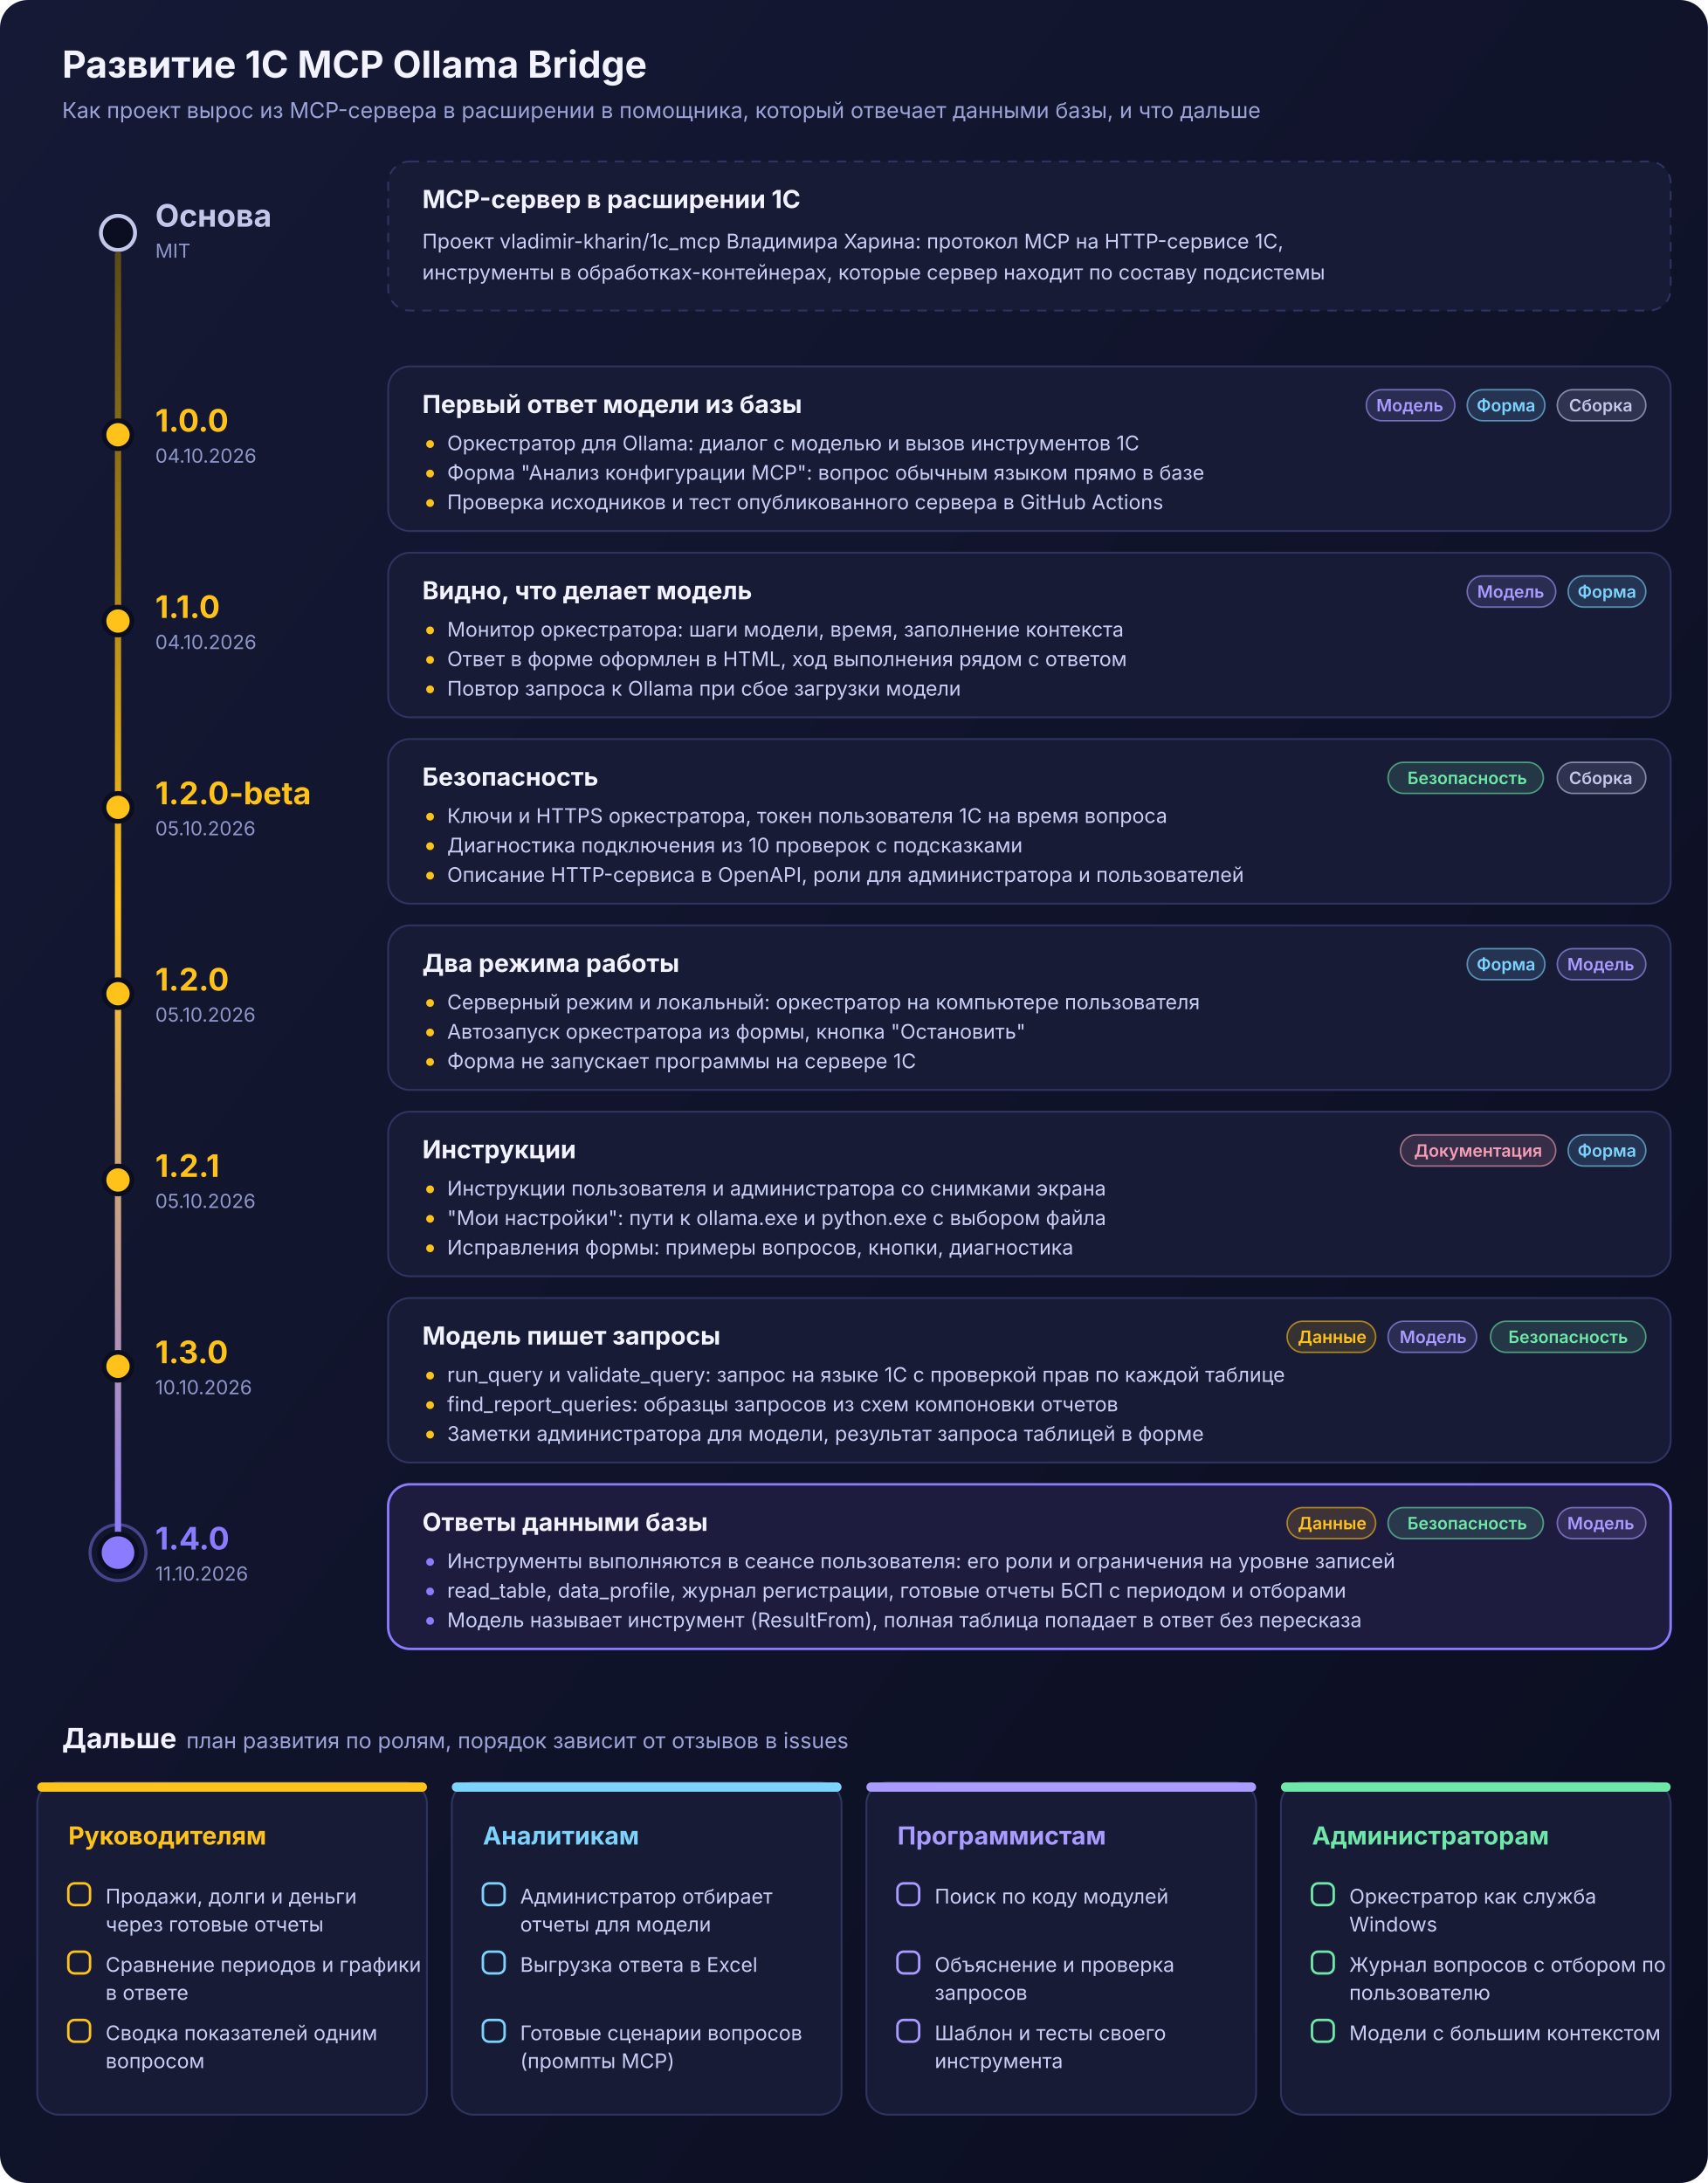
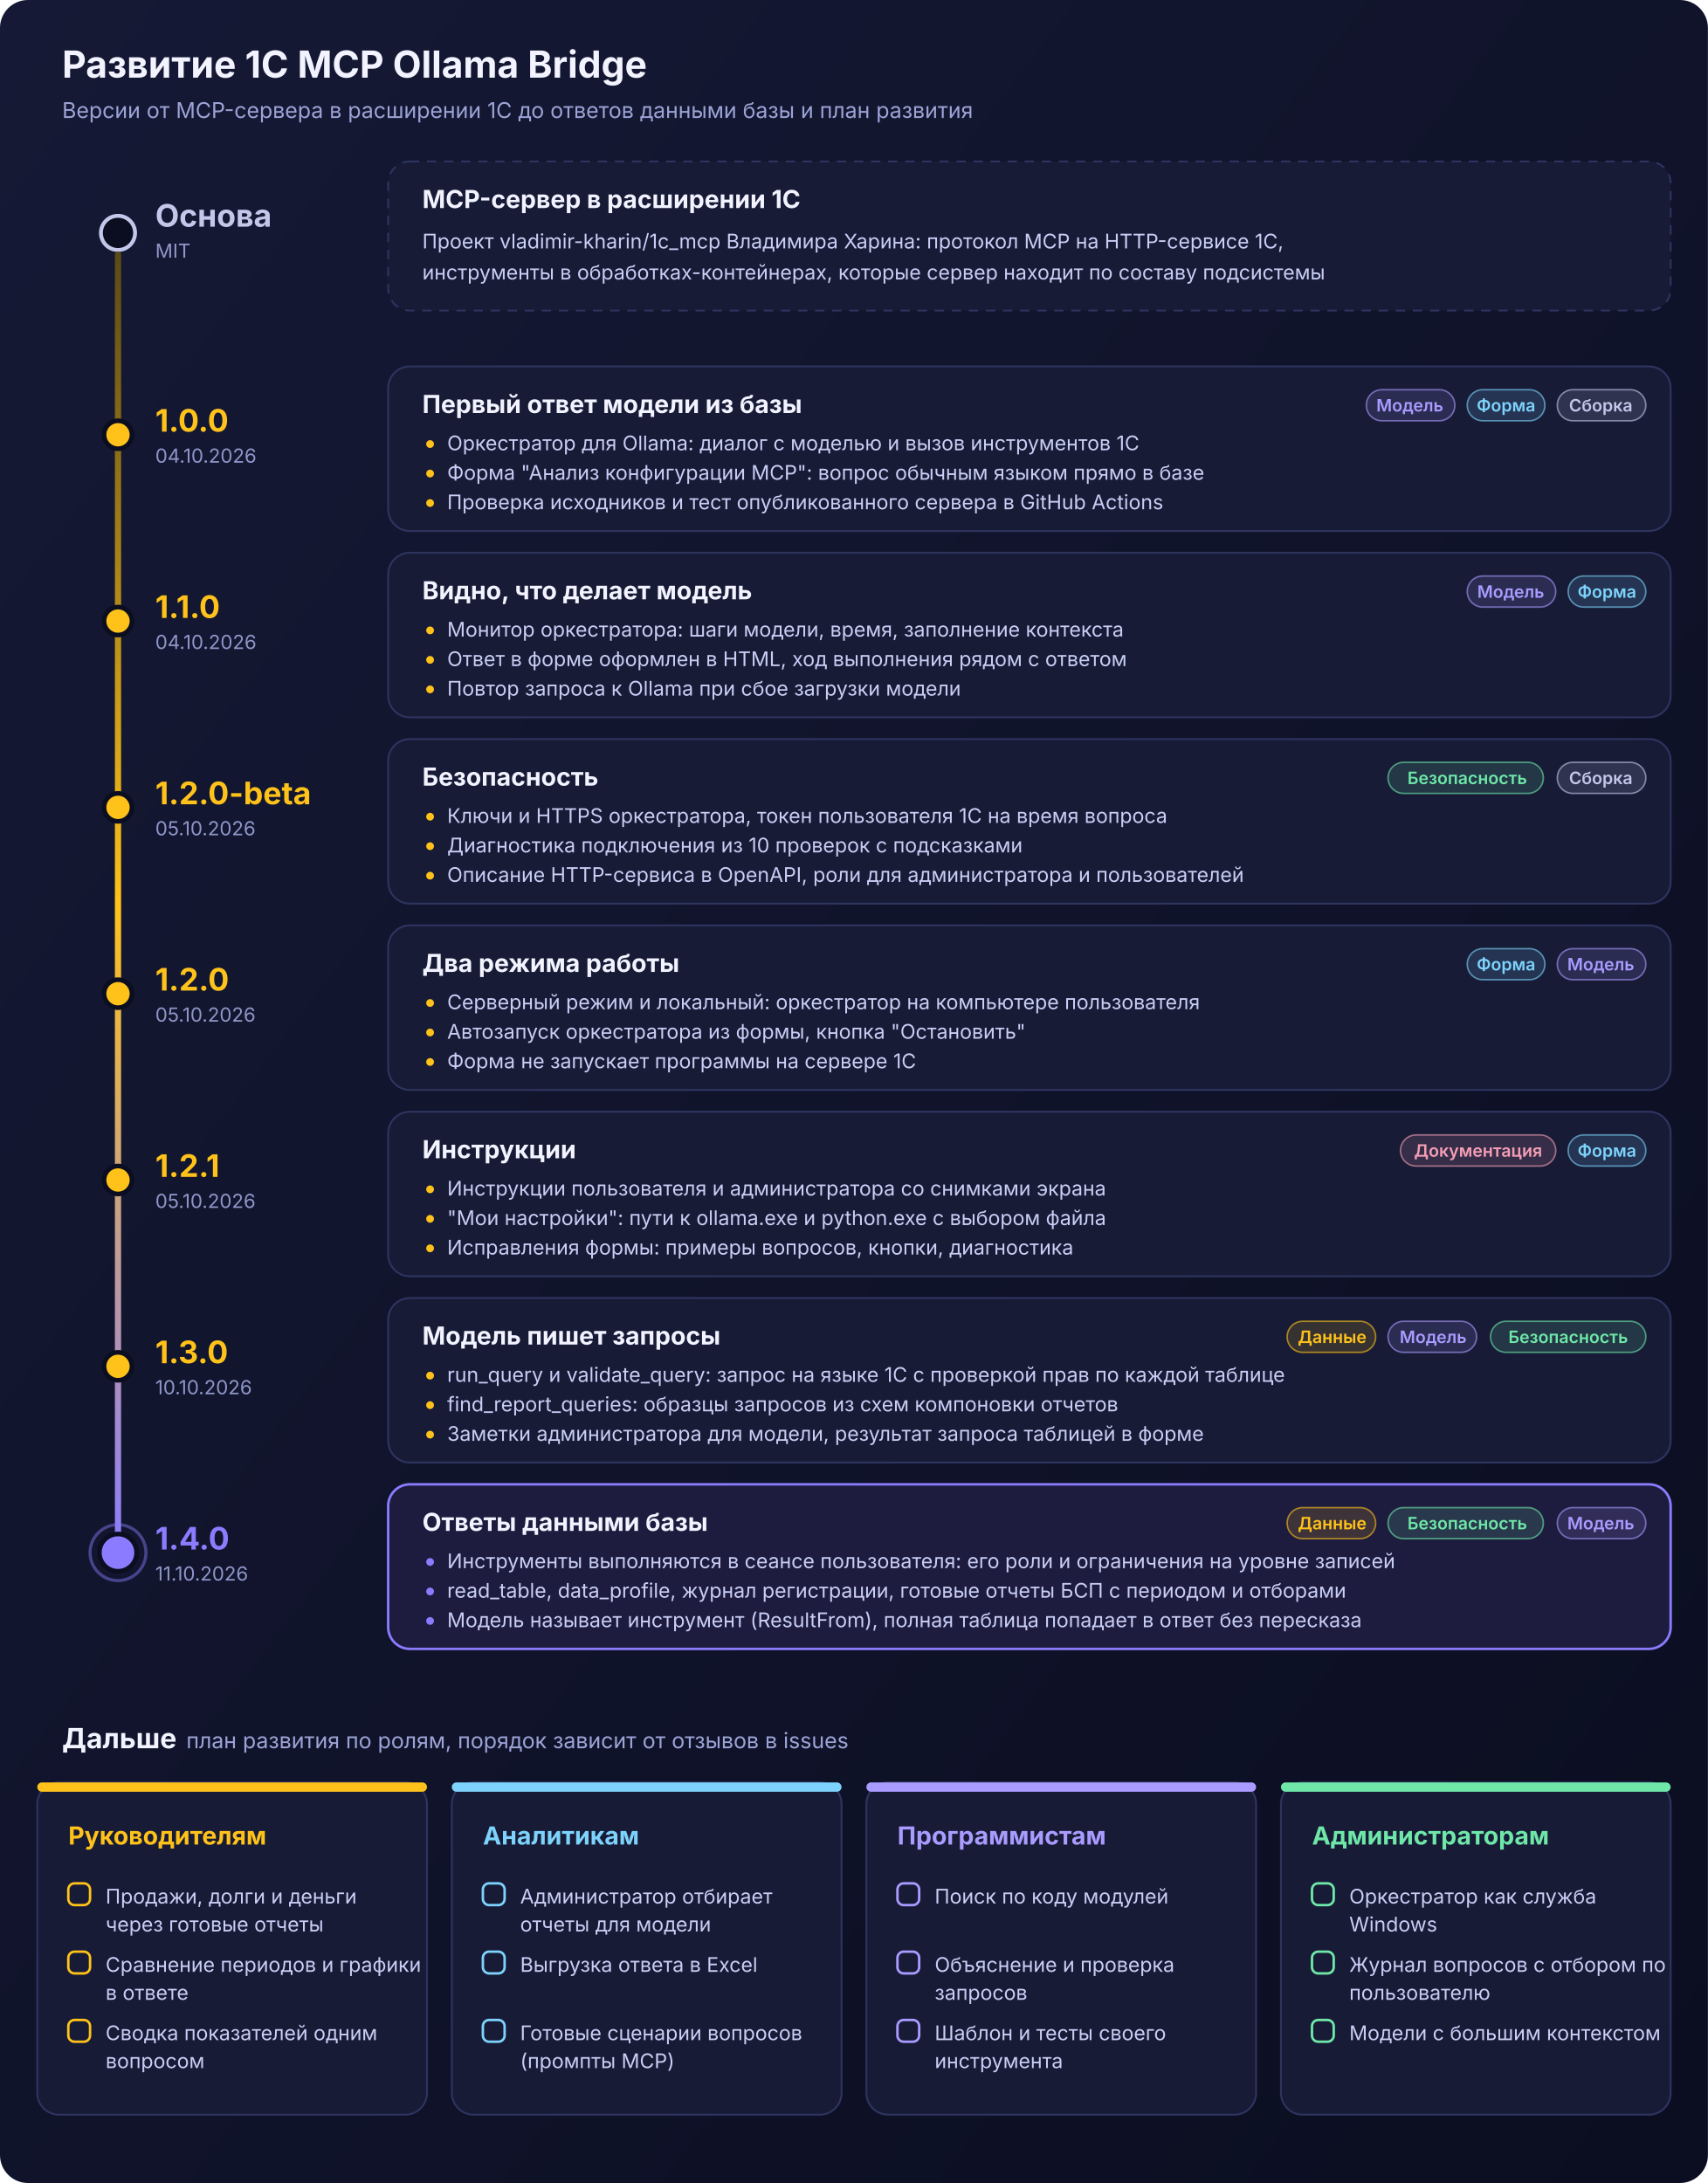
<svg xmlns="http://www.w3.org/2000/svg" width="1100" height="1406" viewBox="0 0 1100 1406" role="img" aria-labelledby="t d">
  <defs>
    <linearGradient id="bg" x1="0" y1="0" x2="1" y2="1">
      <stop offset="0" stop-color="#151935" />
      <stop offset="1" stop-color="#0B0E20" />
    </linearGradient>
    <linearGradient id="rail" x1="0" y1="0" x2="0" y2="1">
      <stop offset="0" stop-color="#5A4A16" />
      <stop offset="0.5" stop-color="#FFC21A" />
      <stop offset="1" stop-color="#8B7CFF" />
    </linearGradient>
  </defs>
  <style>
    text { font-family: 'Segoe UI', 'Inter', 'Helvetica Neue', Arial, sans-serif; }
    .h1 { font-size: 24px; font-weight: 700; fill: #F2F3FF; }
    .sub { font-size: 14px; fill: #9CA3D6; }
    .ver { font-size: 20px; font-weight: 700; }
    .date { font-size: 12.5px; fill: #8F96C8; }
    .ct { font-size: 16px; font-weight: 700; fill: #F2F3FF; }
    .li { font-size: 13px; fill: #C9CEF5; }
    .tag { font-size: 11px; font-weight: 600; }
    .card { fill: #171B36; stroke: #2E345F; stroke-width: 1.2; }
    .now { fill: #1E1C3E; stroke: #8B7CFF; stroke-width: 1.6; }
    .sec { font-size: 18px; font-weight: 700; fill: #F2F3FF; }
  </style>
  <rect width="1100" height="1406" rx="18" fill="url(#bg)" />
  <text x="40" y="50" class="h1">Развитие 1C MCP Ollama Bridge</text>
-   <text x="40" y="76" class="sub">Как проект вырос из MCP-сервера в расширении в помощника, который отвечает данными базы, и что дальше</text>
+   <text x="40" y="76" class="sub">Версии от MCP-сервера в расширении 1С до ответов данными базы и план развития</text>
  <rect x="250" y="104" width="826" height="96" rx="14" class="card" stroke-dasharray="6 5" />
  <circle cx="76" cy="150" r="11" fill="#0B0E20" stroke="#C3C8EA" stroke-width="2.5" />
  <text x="100" y="146" class="ver" style="fill:#C3C8EA">Основа</text>
  <text x="100" y="166" class="date">MIT</text>
  <text x="272" y="134" class="ct">MCP-сервер в расширении 1С</text>
  <text x="272" y="160" class="li">Проект vladimir-kharin/1c_mcp Владимира Харина: протокол MCP на HTTP-сервисе 1С,</text>
  <text x="272" y="180" class="li">инструменты в обработках-контейнерах, которые сервер находит по составу подсистемы</text>
  <rect x="74" y="162" width="4" height="840" rx="2" fill="url(#rail)" />
  <rect x="250" y="236" width="826" height="106" rx="14" class="card" />
  <circle cx="76" cy="280" r="9" fill="#FFC21A" stroke="#0B0E20" stroke-width="3" />
  <text x="100" y="278" class="ver" style="fill:#FFC21A">1.0.0</text>
  <text x="100" y="298" class="date">04.10.2026</text>
  <text x="272" y="266" class="ct">Первый ответ модели из базы</text>
  <rect x="1003" y="251" width="57" height="20" rx="10" fill="#C3C8EA" fill-opacity="0.14" stroke="#C3C8EA" stroke-opacity="0.6" />
  <text x="1031" y="265" text-anchor="middle" class="tag" style="fill:#C3C8EA">Сборка</text>
  <rect x="945" y="251" width="50" height="20" rx="10" fill="#7DD3FC" fill-opacity="0.14" stroke="#7DD3FC" stroke-opacity="0.6" />
  <text x="970" y="265" text-anchor="middle" class="tag" style="fill:#7DD3FC">Форма</text>
  <rect x="880" y="251" width="57" height="20" rx="10" fill="#A99BFF" fill-opacity="0.14" stroke="#A99BFF" stroke-opacity="0.6" />
  <text x="908" y="265" text-anchor="middle" class="tag" style="fill:#A99BFF">Модель</text>
  <circle cx="277" cy="286" r="2.5" fill="#FFC21A" />
  <text x="288" y="290" class="li">Оркестратор для Ollama: диалог с моделью и вызов инструментов 1С</text>
  <circle cx="277" cy="305" r="2.5" fill="#FFC21A" />
  <text x="288" y="309" class="li">Форма "Анализ конфигурации MCP": вопрос обычным языком прямо в базе</text>
  <circle cx="277" cy="324" r="2.5" fill="#FFC21A" />
  <text x="288" y="328" class="li">Проверка исходников и тест опубликованного сервера в GitHub Actions</text>
  <rect x="250" y="356" width="826" height="106" rx="14" class="card" />
  <circle cx="76" cy="400" r="9" fill="#FFC21A" stroke="#0B0E20" stroke-width="3" />
  <text x="100" y="398" class="ver" style="fill:#FFC21A">1.1.0</text>
  <text x="100" y="418" class="date">04.10.2026</text>
  <text x="272" y="386" class="ct">Видно, что делает модель</text>
  <rect x="1010" y="371" width="50" height="20" rx="10" fill="#7DD3FC" fill-opacity="0.14" stroke="#7DD3FC" stroke-opacity="0.6" />
  <text x="1035" y="385" text-anchor="middle" class="tag" style="fill:#7DD3FC">Форма</text>
  <rect x="945" y="371" width="57" height="20" rx="10" fill="#A99BFF" fill-opacity="0.14" stroke="#A99BFF" stroke-opacity="0.6" />
  <text x="973" y="385" text-anchor="middle" class="tag" style="fill:#A99BFF">Модель</text>
  <circle cx="277" cy="406" r="2.5" fill="#FFC21A" />
  <text x="288" y="410" class="li">Монитор оркестратора: шаги модели, время, заполнение контекста</text>
  <circle cx="277" cy="425" r="2.5" fill="#FFC21A" />
  <text x="288" y="429" class="li">Ответ в форме оформлен в HTML, ход выполнения рядом с ответом</text>
  <circle cx="277" cy="444" r="2.5" fill="#FFC21A" />
  <text x="288" y="448" class="li">Повтор запроса к Ollama при сбое загрузки модели</text>
  <rect x="250" y="476" width="826" height="106" rx="14" class="card" />
  <circle cx="76" cy="520" r="9" fill="#FFC21A" stroke="#0B0E20" stroke-width="3" />
  <text x="100" y="518" class="ver" style="fill:#FFC21A">1.2.0-beta</text>
  <text x="100" y="538" class="date">05.10.2026</text>
  <text x="272" y="506" class="ct">Безопасность</text>
  <rect x="1003" y="491" width="57" height="20" rx="10" fill="#C3C8EA" fill-opacity="0.14" stroke="#C3C8EA" stroke-opacity="0.6" />
  <text x="1031" y="505" text-anchor="middle" class="tag" style="fill:#C3C8EA">Сборка</text>
  <rect x="894" y="491" width="100" height="20" rx="10" fill="#6EE7A8" fill-opacity="0.14" stroke="#6EE7A8" stroke-opacity="0.6" />
  <text x="945" y="505" text-anchor="middle" class="tag" style="fill:#6EE7A8">Безопасность</text>
  <circle cx="277" cy="526" r="2.5" fill="#FFC21A" />
  <text x="288" y="530" class="li">Ключи и HTTPS оркестратора, токен пользователя 1С на время вопроса</text>
  <circle cx="277" cy="545" r="2.5" fill="#FFC21A" />
  <text x="288" y="549" class="li">Диагностика подключения из 10 проверок с подсказками</text>
  <circle cx="277" cy="564" r="2.5" fill="#FFC21A" />
  <text x="288" y="568" class="li">Описание HTTP-сервиса в OpenAPI, роли для администратора и пользователей</text>
  <rect x="250" y="596" width="826" height="106" rx="14" class="card" />
  <circle cx="76" cy="640" r="9" fill="#FFC21A" stroke="#0B0E20" stroke-width="3" />
  <text x="100" y="638" class="ver" style="fill:#FFC21A">1.2.0</text>
  <text x="100" y="658" class="date">05.10.2026</text>
  <text x="272" y="626" class="ct">Два режима работы</text>
  <rect x="1003" y="611" width="57" height="20" rx="10" fill="#A99BFF" fill-opacity="0.14" stroke="#A99BFF" stroke-opacity="0.6" />
  <text x="1031" y="625" text-anchor="middle" class="tag" style="fill:#A99BFF">Модель</text>
  <rect x="945" y="611" width="50" height="20" rx="10" fill="#7DD3FC" fill-opacity="0.14" stroke="#7DD3FC" stroke-opacity="0.6" />
  <text x="970" y="625" text-anchor="middle" class="tag" style="fill:#7DD3FC">Форма</text>
  <circle cx="277" cy="646" r="2.5" fill="#FFC21A" />
  <text x="288" y="650" class="li">Серверный режим и локальный: оркестратор на компьютере пользователя</text>
  <circle cx="277" cy="665" r="2.5" fill="#FFC21A" />
  <text x="288" y="669" class="li">Автозапуск оркестратора из формы, кнопка "Остановить"</text>
  <circle cx="277" cy="684" r="2.5" fill="#FFC21A" />
  <text x="288" y="688" class="li">Форма не запускает программы на сервере 1С</text>
  <rect x="250" y="716" width="826" height="106" rx="14" class="card" />
  <circle cx="76" cy="760" r="9" fill="#FFC21A" stroke="#0B0E20" stroke-width="3" />
  <text x="100" y="758" class="ver" style="fill:#FFC21A">1.2.1</text>
  <text x="100" y="778" class="date">05.10.2026</text>
  <text x="272" y="746" class="ct">Инструкции</text>
  <rect x="1010" y="731" width="50" height="20" rx="10" fill="#7DD3FC" fill-opacity="0.14" stroke="#7DD3FC" stroke-opacity="0.6" />
  <text x="1035" y="745" text-anchor="middle" class="tag" style="fill:#7DD3FC">Форма</text>
  <rect x="902" y="731" width="100" height="20" rx="10" fill="#F59EB5" fill-opacity="0.14" stroke="#F59EB5" stroke-opacity="0.6" />
  <text x="952" y="745" text-anchor="middle" class="tag" style="fill:#F59EB5">Документация</text>
  <circle cx="277" cy="766" r="2.5" fill="#FFC21A" />
  <text x="288" y="770" class="li">Инструкции пользователя и администратора со снимками экрана</text>
  <circle cx="277" cy="785" r="2.5" fill="#FFC21A" />
  <text x="288" y="789" class="li">"Мои настройки": пути к ollama.exe и python.exe с выбором файла</text>
  <circle cx="277" cy="804" r="2.5" fill="#FFC21A" />
  <text x="288" y="808" class="li">Исправления формы: примеры вопросов, кнопки, диагностика</text>
  <rect x="250" y="836" width="826" height="106" rx="14" class="card" />
  <circle cx="76" cy="880" r="9" fill="#FFC21A" stroke="#0B0E20" stroke-width="3" />
  <text x="100" y="878" class="ver" style="fill:#FFC21A">1.3.0</text>
  <text x="100" y="898" class="date">10.10.2026</text>
  <text x="272" y="866" class="ct">Модель пишет запросы</text>
  <rect x="960" y="851" width="100" height="20" rx="10" fill="#6EE7A8" fill-opacity="0.14" stroke="#6EE7A8" stroke-opacity="0.6" />
  <text x="1010" y="865" text-anchor="middle" class="tag" style="fill:#6EE7A8">Безопасность</text>
  <rect x="894" y="851" width="57" height="20" rx="10" fill="#A99BFF" fill-opacity="0.14" stroke="#A99BFF" stroke-opacity="0.6" />
  <text x="923" y="865" text-anchor="middle" class="tag" style="fill:#A99BFF">Модель</text>
  <rect x="829" y="851" width="57" height="20" rx="10" fill="#FFC21A" fill-opacity="0.14" stroke="#FFC21A" stroke-opacity="0.6" />
  <text x="858" y="865" text-anchor="middle" class="tag" style="fill:#FFC21A">Данные</text>
  <circle cx="277" cy="886" r="2.5" fill="#FFC21A" />
  <text x="288" y="890" class="li">run_query и validate_query: запрос на языке 1С с проверкой прав по каждой таблице</text>
  <circle cx="277" cy="905" r="2.5" fill="#FFC21A" />
  <text x="288" y="909" class="li">find_report_queries: образцы запросов из схем компоновки отчетов</text>
  <circle cx="277" cy="924" r="2.5" fill="#FFC21A" />
  <text x="288" y="928" class="li">Заметки администратора для модели, результат запроса таблицей в форме</text>
  <rect x="250" y="956" width="826" height="106" rx="14" class="now" />
  <circle cx="76" cy="1000" r="12" fill="#8B7CFF" stroke="#0B0E20" stroke-width="3" />
  <circle cx="76" cy="1000" r="18" fill="none" stroke="#8B7CFF" stroke-opacity="0.45" stroke-width="2" />
  <text x="100" y="998" class="ver" style="fill:#8B7CFF">1.4.0</text>
  <text x="100" y="1018" class="date">11.10.2026</text>
  <text x="272" y="986" class="ct">Ответы данными базы</text>
  <rect x="1003" y="971" width="57" height="20" rx="10" fill="#A99BFF" fill-opacity="0.14" stroke="#A99BFF" stroke-opacity="0.6" />
  <text x="1031" y="985" text-anchor="middle" class="tag" style="fill:#A99BFF">Модель</text>
  <rect x="894" y="971" width="100" height="20" rx="10" fill="#6EE7A8" fill-opacity="0.14" stroke="#6EE7A8" stroke-opacity="0.6" />
  <text x="945" y="985" text-anchor="middle" class="tag" style="fill:#6EE7A8">Безопасность</text>
  <rect x="829" y="971" width="57" height="20" rx="10" fill="#FFC21A" fill-opacity="0.14" stroke="#FFC21A" stroke-opacity="0.6" />
  <text x="858" y="985" text-anchor="middle" class="tag" style="fill:#FFC21A">Данные</text>
  <circle cx="277" cy="1006" r="2.5" fill="#8B7CFF" />
  <text x="288" y="1010" class="li">Инструменты выполняются в сеансе пользователя: его роли и ограничения на уровне записей</text>
  <circle cx="277" cy="1025" r="2.5" fill="#8B7CFF" />
  <text x="288" y="1029" class="li">read_table, data_profile, журнал регистрации, готовые отчеты БСП с периодом и отборами</text>
  <circle cx="277" cy="1044" r="2.5" fill="#8B7CFF" />
  <text x="288" y="1048" class="li">Модель называет инструмент (ResultFrom), полная таблица попадает в ответ без пересказа</text>
  <text x="40" y="1126" class="sec">Дальше</text>
  <text x="120" y="1126" class="sub">план развития по ролям, порядок зависит от отзывов в issues</text>
  <rect x="24" y="1148" width="251" height="214" rx="14" class="card" />
  <rect x="24" y="1148" width="251" height="6" rx="3" fill="#FFC21A" />
  <text x="44" y="1188" class="ct" style="fill:#FFC21A">Руководителям</text>
  <rect x="44" y="1213" width="14" height="14" rx="4" fill="none" stroke="#FFC21A" stroke-width="1.6" />
  <text x="68" y="1226" class="li">Продажи, долги и деньги</text>
  <text x="68" y="1244" class="li">через готовые отчеты</text>
  <rect x="44" y="1257" width="14" height="14" rx="4" fill="none" stroke="#FFC21A" stroke-width="1.6" />
  <text x="68" y="1270" class="li">Сравнение периодов и графики</text>
  <text x="68" y="1288" class="li">в ответе</text>
  <rect x="44" y="1301" width="14" height="14" rx="4" fill="none" stroke="#FFC21A" stroke-width="1.6" />
  <text x="68" y="1314" class="li">Сводка показателей одним</text>
  <text x="68" y="1332" class="li">вопросом</text>
  <rect x="291" y="1148" width="251" height="214" rx="14" class="card" />
  <rect x="291" y="1148" width="251" height="6" rx="3" fill="#7DD3FC" />
  <text x="311" y="1188" class="ct" style="fill:#7DD3FC">Аналитикам</text>
  <rect x="311" y="1213" width="14" height="14" rx="4" fill="none" stroke="#7DD3FC" stroke-width="1.6" />
  <text x="335" y="1226" class="li">Администратор отбирает</text>
  <text x="335" y="1244" class="li">отчеты для модели</text>
  <rect x="311" y="1257" width="14" height="14" rx="4" fill="none" stroke="#7DD3FC" stroke-width="1.6" />
  <text x="335" y="1270" class="li">Выгрузка ответа в Excel</text>
  <rect x="311" y="1301" width="14" height="14" rx="4" fill="none" stroke="#7DD3FC" stroke-width="1.6" />
  <text x="335" y="1314" class="li">Готовые сценарии вопросов</text>
  <text x="335" y="1332" class="li">(промпты MCP)</text>
  <rect x="558" y="1148" width="251" height="214" rx="14" class="card" />
  <rect x="558" y="1148" width="251" height="6" rx="3" fill="#A99BFF" />
  <text x="578" y="1188" class="ct" style="fill:#A99BFF">Программистам</text>
  <rect x="578" y="1213" width="14" height="14" rx="4" fill="none" stroke="#A99BFF" stroke-width="1.6" />
  <text x="602" y="1226" class="li">Поиск по коду модулей</text>
  <rect x="578" y="1257" width="14" height="14" rx="4" fill="none" stroke="#A99BFF" stroke-width="1.6" />
  <text x="602" y="1270" class="li">Объяснение и проверка</text>
  <text x="602" y="1288" class="li">запросов</text>
  <rect x="578" y="1301" width="14" height="14" rx="4" fill="none" stroke="#A99BFF" stroke-width="1.6" />
  <text x="602" y="1314" class="li">Шаблон и тесты своего</text>
  <text x="602" y="1332" class="li">инструмента</text>
  <rect x="825" y="1148" width="251" height="214" rx="14" class="card" />
  <rect x="825" y="1148" width="251" height="6" rx="3" fill="#6EE7A8" />
  <text x="845" y="1188" class="ct" style="fill:#6EE7A8">Администраторам</text>
  <rect x="845" y="1213" width="14" height="14" rx="4" fill="none" stroke="#6EE7A8" stroke-width="1.6" />
  <text x="869" y="1226" class="li">Оркестратор как служба</text>
  <text x="869" y="1244" class="li">Windows</text>
  <rect x="845" y="1257" width="14" height="14" rx="4" fill="none" stroke="#6EE7A8" stroke-width="1.6" />
  <text x="869" y="1270" class="li">Журнал вопросов с отбором по</text>
  <text x="869" y="1288" class="li">пользователю</text>
  <rect x="845" y="1301" width="14" height="14" rx="4" fill="none" stroke="#6EE7A8" stroke-width="1.6" />
  <text x="869" y="1314" class="li">Модели с большим контекстом</text>
</svg>
